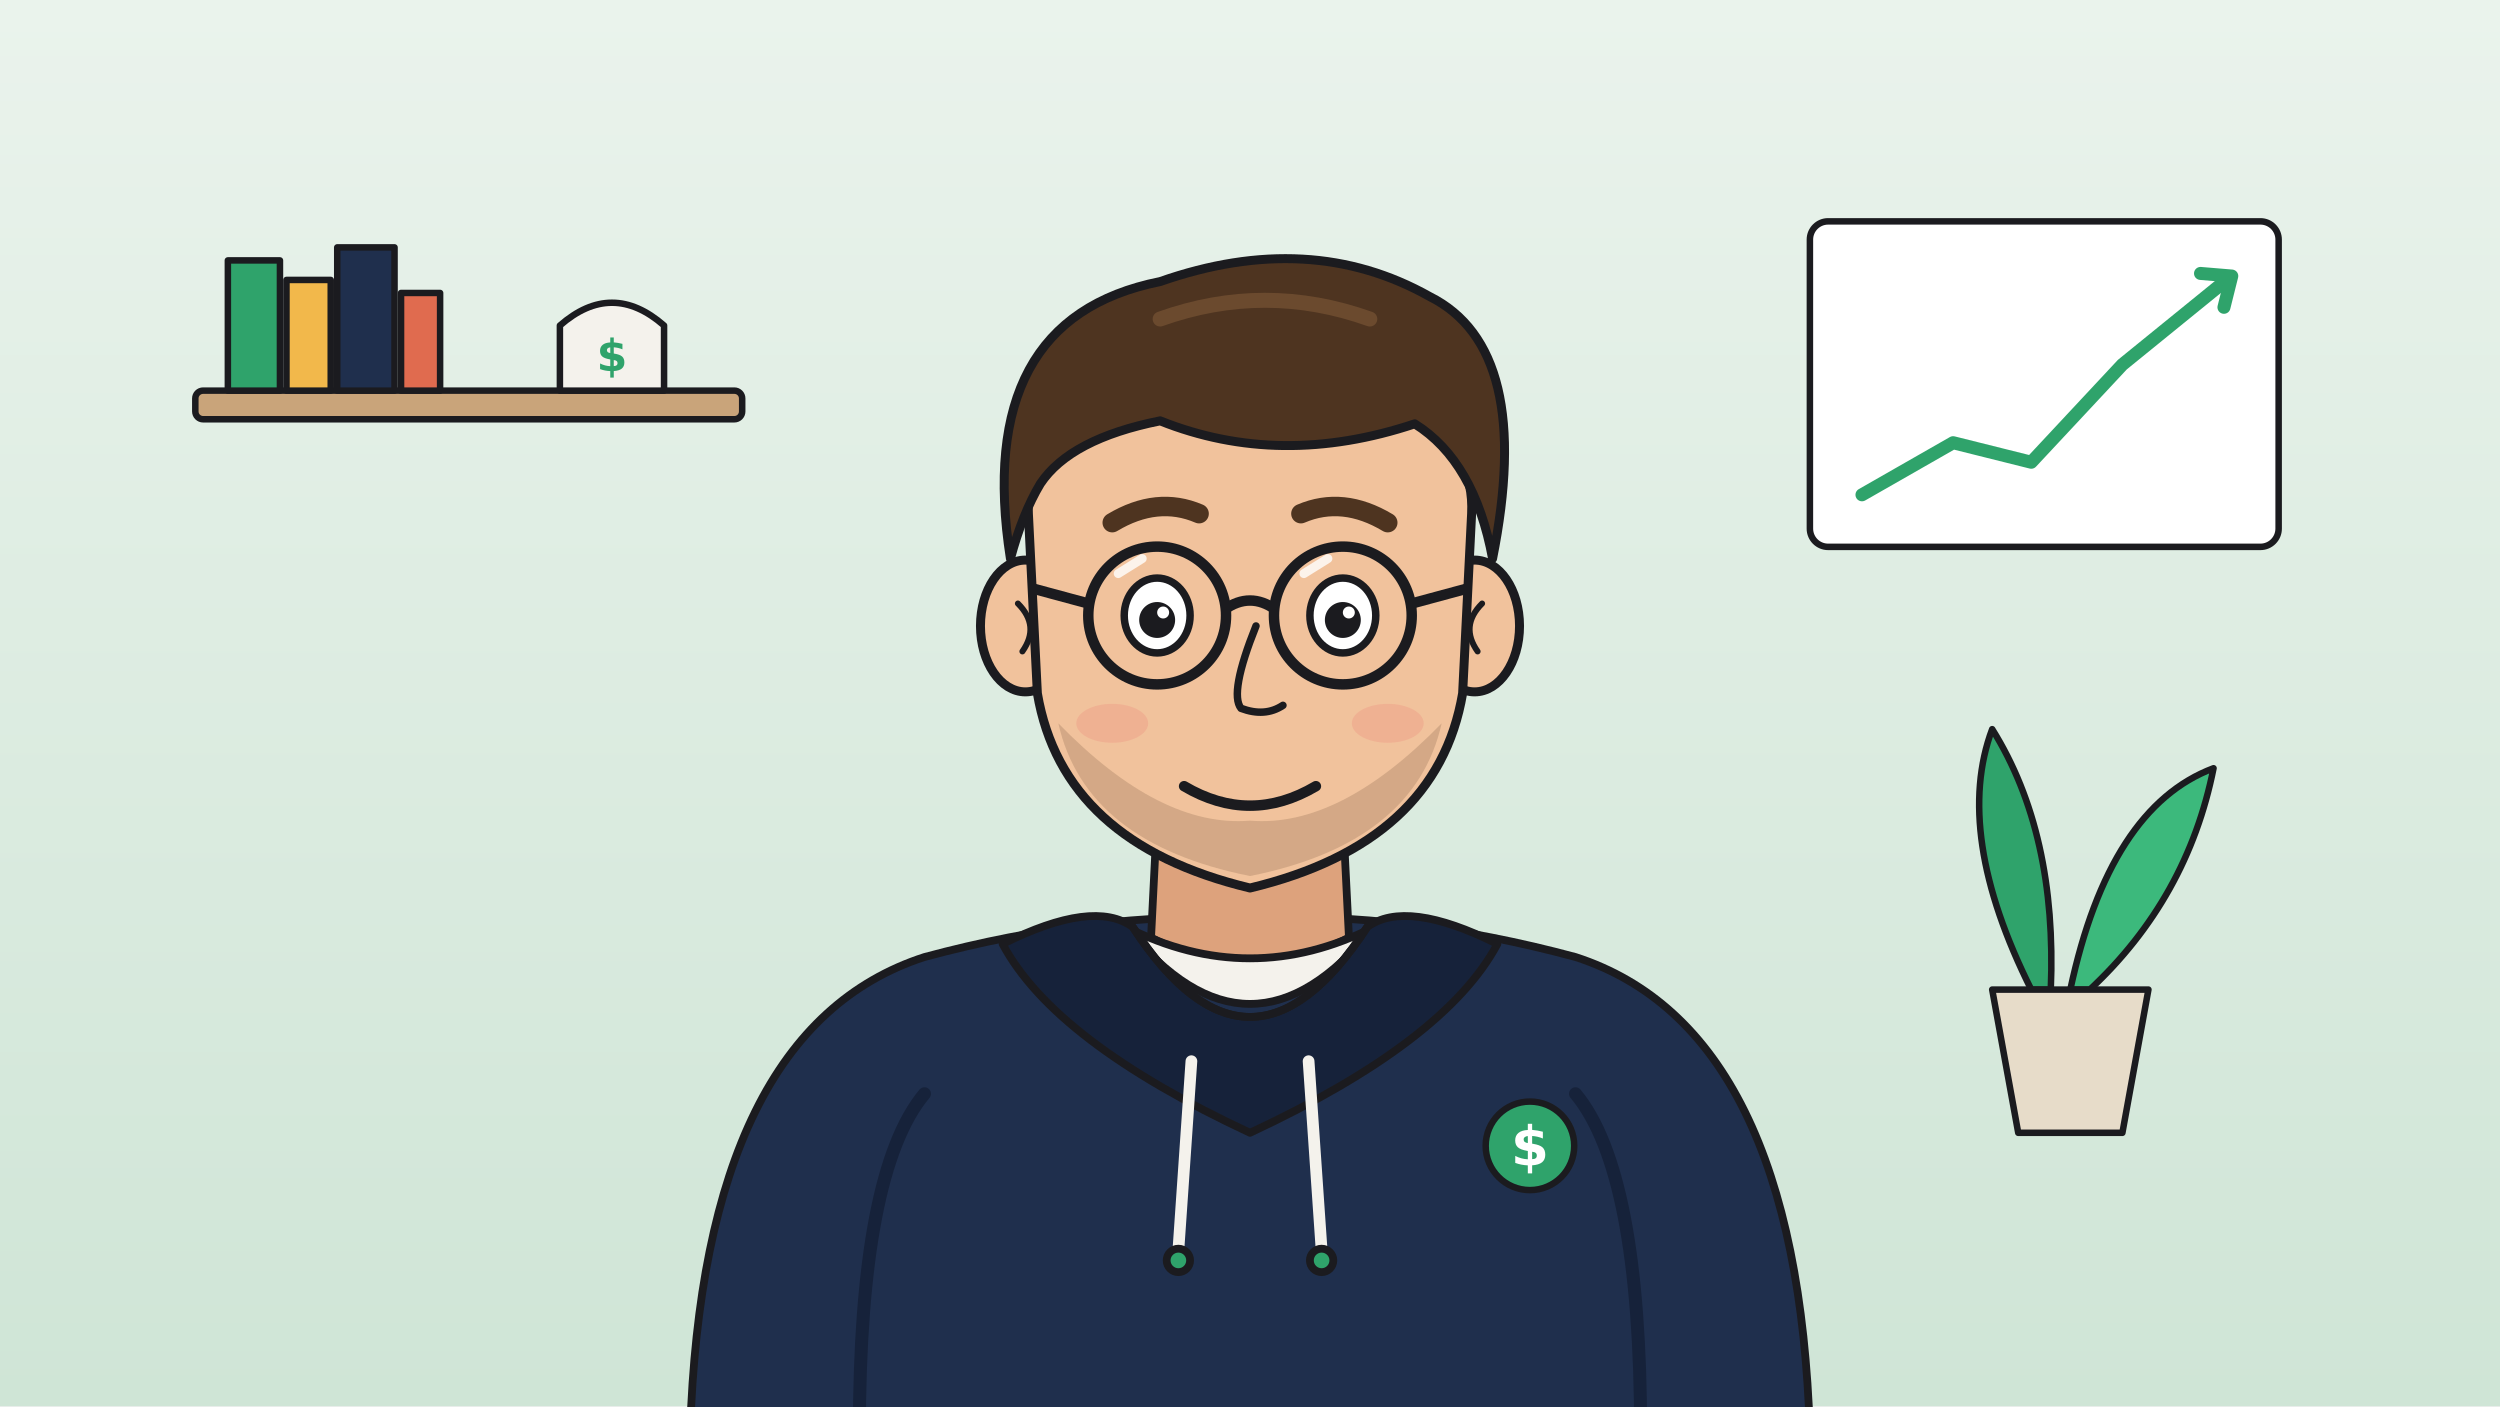
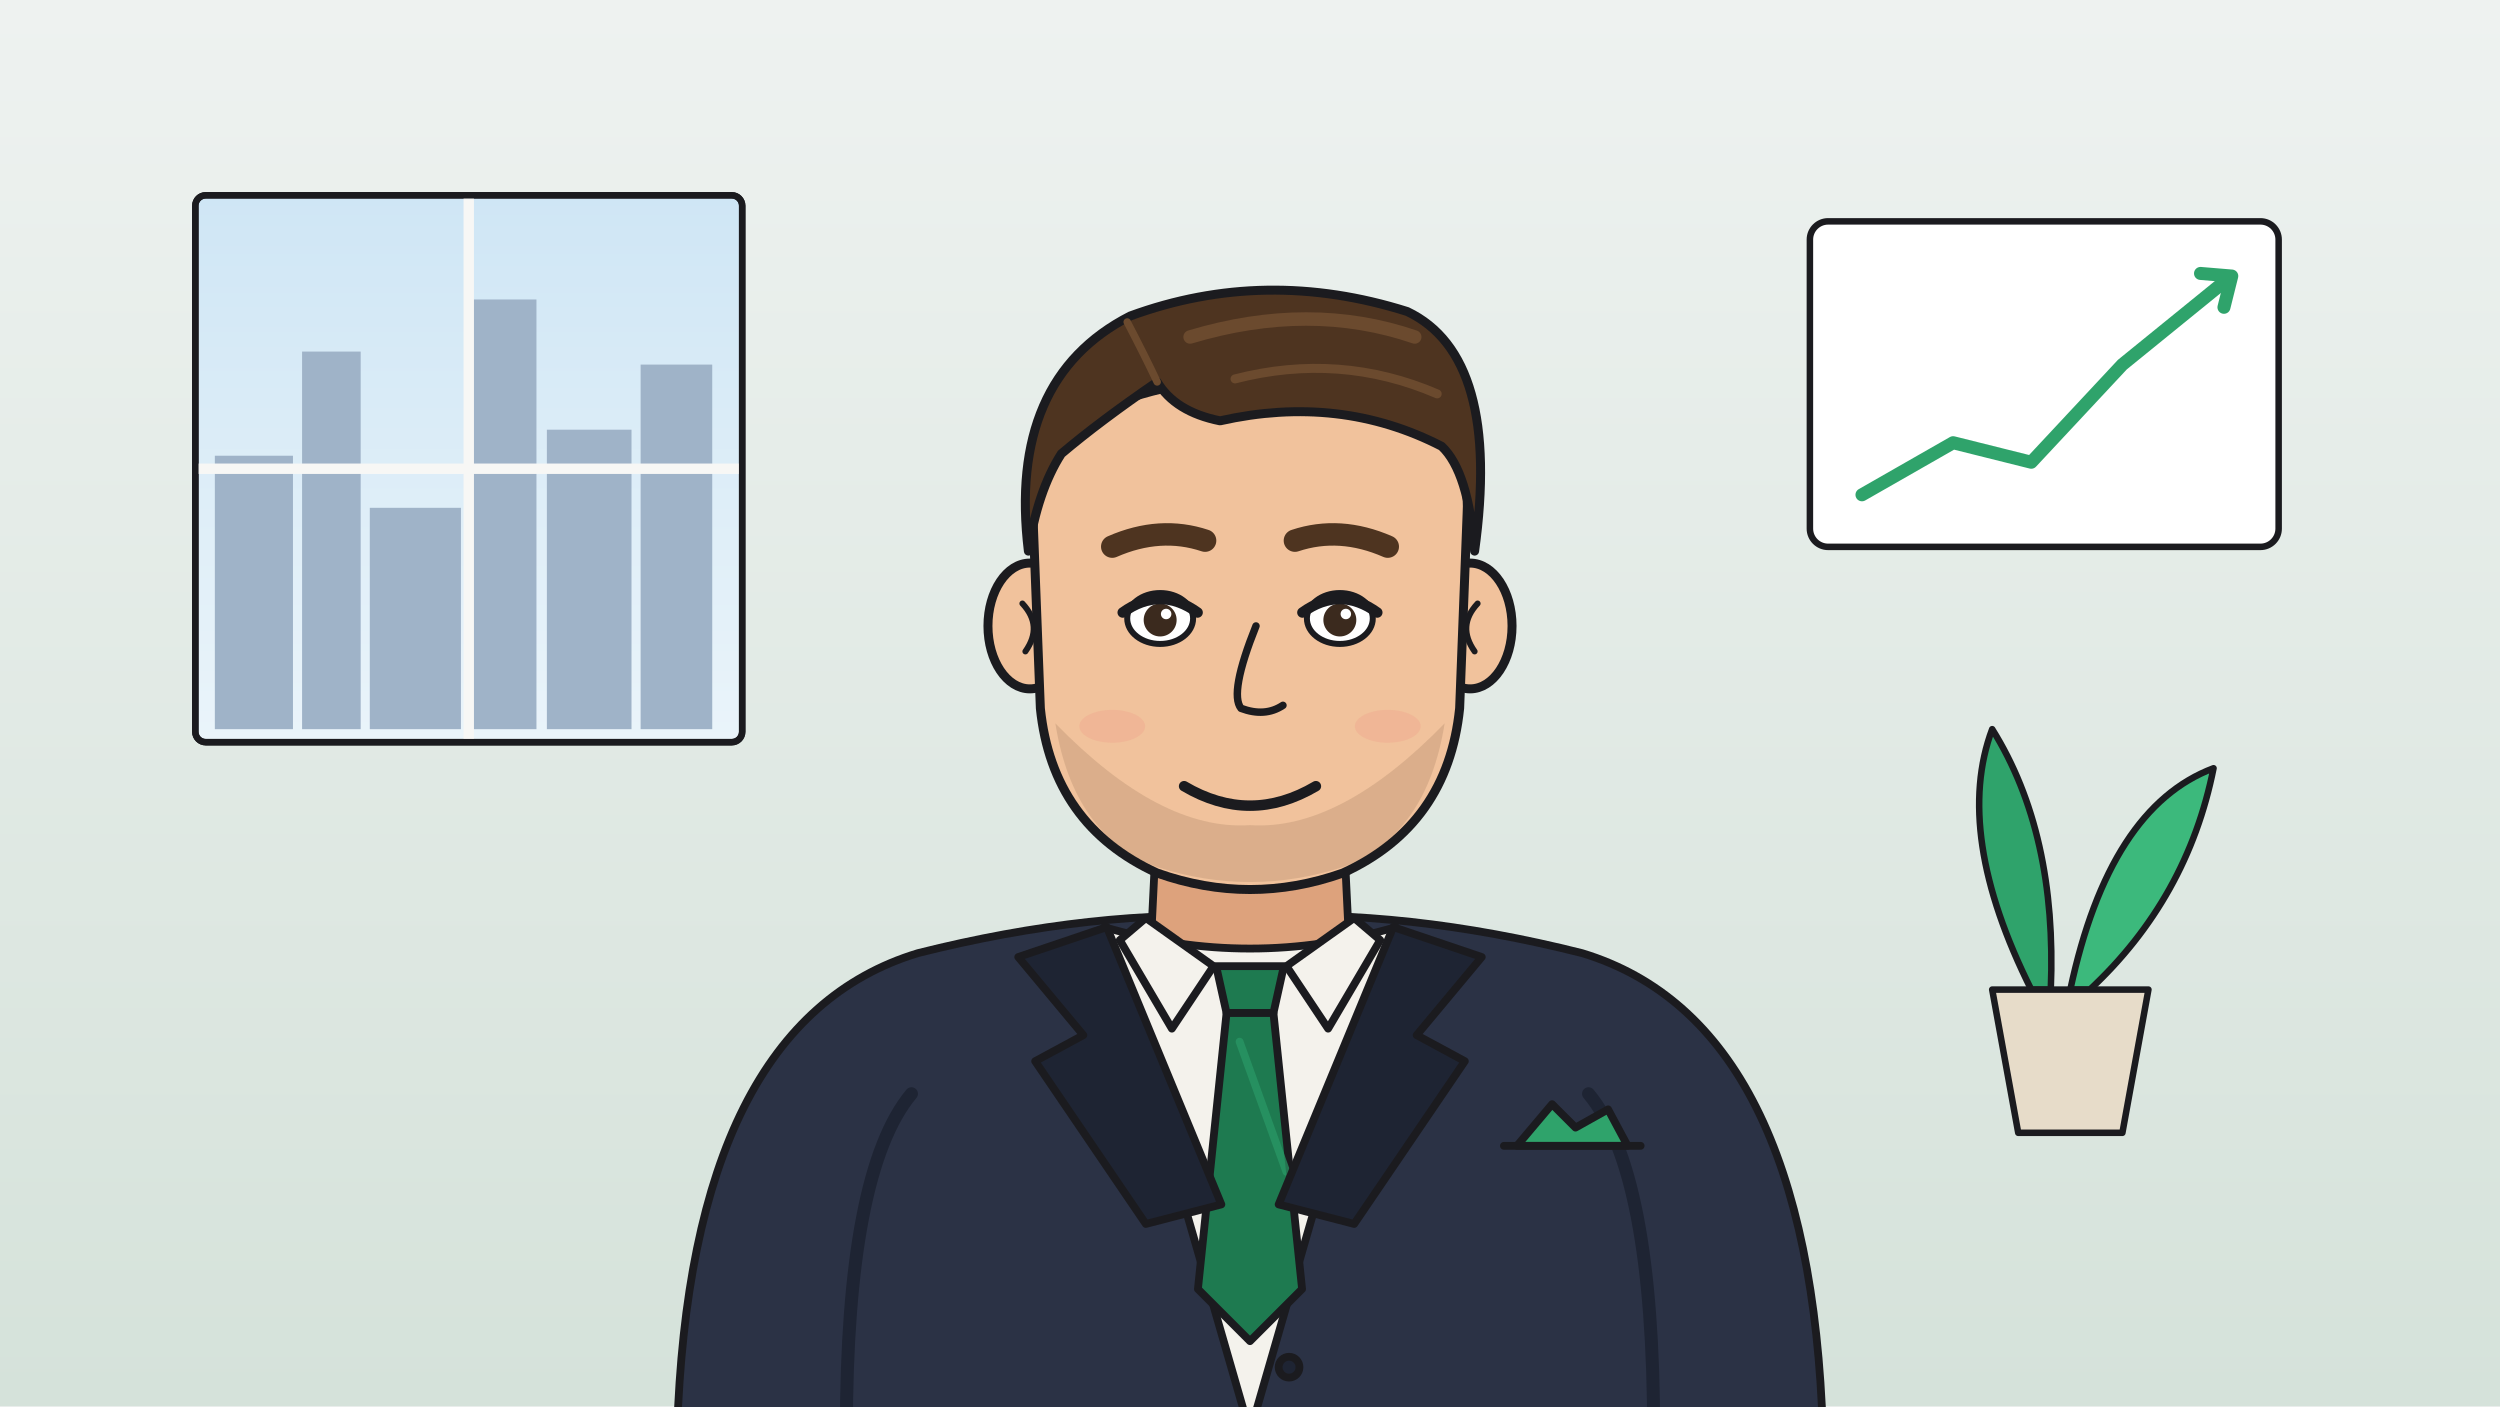
<svg xmlns="http://www.w3.org/2000/svg" width="1920" height="1080" viewBox="0 0 1920 1080">
  <defs>
    <linearGradient id="bg" x1="0" y1="0" x2="0" y2="1">
-       <stop offset="0" stop-color="#EAF3EC" />
-       <stop offset="1" stop-color="#CFE5D6" />
+       <stop offset="0" stop-color="#EEF2F0" />
+       <stop offset="1" stop-color="#D5E2DA" />
+     </linearGradient>
+     <linearGradient id="sky" x1="0" y1="0" x2="0" y2="1">
+       <stop offset="0" stop-color="#CFE6F5" />
+       <stop offset="1" stop-color="#EAF4FA" />
    </linearGradient>
  </defs>
  <rect width="1920" height="1080" fill="url(#bg)" />
  <g stroke="#1B1B1F" stroke-width="5" stroke-linejoin="round">
-     <rect x="150" y="300" width="420" height="22" rx="6" fill="#C9A47A" />
-     <rect x="175" y="200" width="40" height="100" fill="#2FA36B" />
-     <rect x="220" y="215" width="34" height="85" fill="#F2B84B" />
-     <rect x="259" y="190" width="44" height="110" fill="#1F2F4D" />
-     <rect x="308" y="225" width="30" height="75" fill="#E06B4F" />
-     <path d="M430 300 L430 250 Q470 215 510 250 L510 300 Z" fill="#F4F2EC" />
-     <text x="470" y="285" font-family="DejaVu Sans" font-weight="bold" font-size="34" text-anchor="middle" fill="#2FA36B" stroke="none">$</text>
+     <rect x="150" y="150" width="420" height="420" rx="8" fill="url(#sky)" />
+     <g stroke="none">
+       <rect x="165" y="350" width="60" height="210" fill="#9FB3C8" />
+       <rect x="232" y="270" width="45" height="290" fill="#9FB3C8" />
+       <rect x="284" y="390" width="70" height="170" fill="#9FB3C8" />
+       <rect x="362" y="230" width="50" height="330" fill="#9FB3C8" />
+       <rect x="420" y="330" width="65" height="230" fill="#9FB3C8" />
+       <rect x="492" y="280" width="55" height="280" fill="#9FB3C8" />
+     </g>
+     <path d="M360 150 L360 570 M150 360 L570 360" fill="none" stroke-width="8" stroke="#F7F7F5" />
+     <rect x="150" y="150" width="420" height="420" rx="8" fill="none" />
  </g>
  <g stroke="#1B1B1F" stroke-width="5" stroke-linejoin="round" fill="none">
    <rect x="1390" y="170" width="360" height="250" rx="14" fill="#FFFFFF" />
    <path d="M1430 380 L1500 340 L1560 355 L1630 280 L1710 215" stroke="#2FA36B" stroke-width="10" stroke-linecap="round" />
    <path d="M1690 210 L1714 212 L1708 236" stroke="#2FA36B" stroke-width="10" stroke-linecap="round" />
  </g>
  <g stroke="#1B1B1F" stroke-width="5" stroke-linejoin="round">
    <path d="M1560 760 Q1500 640 1530 560 Q1580 640 1575 760 Z" fill="#2FA36B" />
    <path d="M1590 760 Q1620 620 1700 590 Q1680 690 1605 760 Z" fill="#3CB97C" />
    <path d="M1530 760 L1650 760 L1630 870 L1550 870 Z" fill="#E7DCC9" />
  </g>
  <g stroke="#1B1B1F" stroke-width="6" stroke-linejoin="round" stroke-linecap="round">
-     <path d="M530 1100 Q540 790 710 735 Q840 700 960 705              Q1080 700 1210 735 Q1380 790 1390 1100 Z" fill="#1F2F4D" />
-     <path d="M660 1100 Q660 900 710 840" fill="none" stroke="#16223A" stroke-width="10" />
-     <path d="M1260 1100 Q1260 900 1210 840" fill="none" stroke="#16223A" stroke-width="10" />
-     <path d="M888 640 L884 720 Q960 760 1036 720 L1032 640 Z" fill="#DDA27C" />
-     <path d="M865 712 Q960 830 1055 712 Q960 760 865 712 Z" fill="#F4F2EC" />
-     <path d="M770 725 Q840 690 870 712 Q960 850 1050 712              Q1080 690 1150 725 Q1110 800 960 870 Q810 800 770 725 Z" fill="#16223A" />
-     <path d="M870 712 Q960 850 1050 712" fill="none" />
-     <path d="M915 815 L905 960" fill="none" stroke="#F4F2EC" stroke-width="9" />
-     <path d="M1005 815 L1015 960" fill="none" stroke="#F4F2EC" stroke-width="9" />
-     <circle cx="905" cy="968" r="9" fill="#2FA36B" />
-     <circle cx="1015" cy="968" r="9" fill="#2FA36B" />
-     <circle cx="1175" cy="880" r="34" fill="#2FA36B" stroke-width="5" />
-     <text x="1175" y="895" font-family="DejaVu Sans" font-weight="bold" font-size="42" text-anchor="middle" fill="#FFFFFF" stroke="none">$</text>
+     <path d="M520 1100 Q530 785 705 732 Q840 698 960 704              Q1080 698 1215 732 Q1390 785 1400 1100 Z" fill="#2B3245" />
+     <path d="M650 1100 Q650 900 700 840" fill="none" stroke="#1E2433" stroke-width="10" />
+     <path d="M1270 1100 Q1270 900 1220 840" fill="none" stroke="#1E2433" stroke-width="10" />
+     <path d="M888 640 L884 722 Q960 760 1036 722 L1032 640 Z" fill="#DDA27C" />
+     <path d="M848 712 L960 1100 L1072 712 Q960 745 848 712 Z" fill="#F4F2EC" />
+     <path d="M934 742 L986 742 L978 778 L942 778 Z" fill="#1E7A50" />
+     <path d="M942 778 L978 778 L1000 990 L960 1030 L920 990 Z" fill="#1E7A50" />
+     <path d="M952 800 L988 900" fill="none" stroke="#2A9A67" stroke-width="6" opacity="0.7" />
+     <path d="M880 705 L932 742 L900 790 L860 722 Z" fill="#F4F2EC" />
+     <path d="M1040 705 L988 742 L1020 790 L1060 722 Z" fill="#F4F2EC" />
+     <polygon points="850 712 938 925 880 940 795 815 832 795 782 735" fill="#1E2433" />
+     <polygon points="1070 712 982 925 1040 940 1125 815 1088 795 1138 735" fill="#1E2433" />
+     <path d="M1165 880 L1250 880 L1235 852 L1210 866 L1192 848 Z" fill="#2FA36B" />
+     <path d="M1155 880 L1260 880" fill="none" />
+     <circle cx="990" cy="1050" r="8" fill="#1E2433" />
  </g>
  <g transform="translate(0 25) translate(960 450) scale(1.15) translate(-960 -450)">
    <g stroke="#1B1B1F" stroke-width="6" stroke-linejoin="round" stroke-linecap="round">
-       <ellipse cx="810" cy="455" rx="30" ry="44" fill="#F1C29C" />
-       <ellipse cx="1110" cy="455" rx="30" ry="44" fill="#F1C29C" />
-       <path d="M805 440 Q820 455 808 472" fill="none" stroke-width="4" />
-       <path d="M1115 440 Q1100 455 1112 472" fill="none" stroke-width="4" />
-       <path d="M812 380 Q808 300 960 285 Q1112 300 1108 380              L1102 500 Q1085 600 960 630 Q835 600 818 500 Z" fill="#F1C29C" />
-       <path d="M832 520 Q850 600 960 622 Q1070 600 1088 520              Q1020 590 960 585 Q900 590 832 520 Z" fill="#4E3420" opacity="0.18" stroke="none" />
-       <path d="M800 410 Q775 250 900 225 Q1000 190 1080 235              Q1150 270 1122 410 Q1110 345 1070 320              Q980 350 900 318 Q840 330 820 360 Q808 380 800 410 Z" fill="#4E3420" />
-       <path d="M900 250 Q970 225 1040 250" fill="none" stroke="#6B4A2E" stroke-width="10" />
+       <ellipse cx="813" cy="455" rx="28" ry="42" fill="#F1C29C" />
+       <ellipse cx="1107" cy="455" rx="28" ry="42" fill="#F1C29C" />
+       <path d="M808 440 Q822 455 810 472" fill="none" stroke-width="4" />
+       <path d="M1112 440 Q1098 455 1110 472" fill="none" stroke-width="4" />
+       <path d="M815 380 Q810 300 960 288 Q1110 300 1105 380              L1100 510 Q1092 588 1022 620 Q960 642 898 620              Q828 588 820 510 Z" fill="#F1C29C" />
+       <path d="M830 520 Q842 595 898 616 Q960 636 1022 616 Q1078 595 1090 520              Q1020 592 960 588 Q900 592 830 520 Z" fill="#4E3420" opacity="0.14" stroke="none" />
+       <path d="M812 405 Q798 290 880 248 Q970 215 1065 245              Q1128 275 1110 405 Q1106 352 1088 335              Q1020 300 940 318 Q910 312 898 292              Q860 318 834 340 Q818 365 812 405 Z" fill="#4E3420" />
+       <path d="M878 252 Q890 275 898 292" fill="none" stroke="#6B4A2E" stroke-width="5" />
+       <path d="M920 262 Q1000 238 1070 262" fill="none" stroke="#6B4A2E" stroke-width="9" />
+       <path d="M950 290 Q1020 272 1085 300" fill="none" stroke="#6B4A2E" stroke-width="6" />
      <path d="M964 455 Q946 500 954 510 Q970 516 982 508" fill="none" stroke-width="5" />
-       <ellipse cx="868" cy="520" rx="24" ry="13" fill="#EE9C86" opacity="0.45" stroke="none" />
-       <ellipse cx="1052" cy="520" rx="24" ry="13" fill="#EE9C86" opacity="0.45" stroke="none" />
+       <ellipse cx="868" cy="522" rx="22" ry="11" fill="#EE9C86" opacity="0.30" stroke="none" />
+       <ellipse cx="1052" cy="522" rx="22" ry="11" fill="#EE9C86" opacity="0.30" stroke="none" />
    </g>
-     <ellipse cx="898" cy="448" rx="22" ry="25" fill="#FFFFFF" stroke="#1B1B1F" stroke-width="5" />
-     <circle cx="898" cy="451" r="12" fill="#1B1B1F" />
-     <circle cx="902" cy="446" r="4" fill="#FFFFFF" />
-     <ellipse cx="1022" cy="448" rx="22" ry="25" fill="#FFFFFF" stroke="#1B1B1F" stroke-width="5" />
-     <circle cx="1022" cy="451" r="12" fill="#1B1B1F" />
-     <circle cx="1026" cy="446" r="4" fill="#FFFFFF" />
-     <g fill="none" stroke="#1B1B1F" stroke-width="7">
-       <circle cx="898" cy="448" r="46" />
-       <circle cx="1022" cy="448" r="46" />
-       <path d="M943 444 Q960 432 977 444" />
-       <path d="M852 440 L815 430" />
-       <path d="M1068 440 L1105 430" />
-     </g>
-     <path d="M872 420 L888 410" stroke="#FFFFFF" stroke-width="6" stroke-linecap="round" opacity="0.8" />
-     <path d="M996 420 L1012 410" stroke="#FFFFFF" stroke-width="6" stroke-linecap="round" opacity="0.8" />
-     <path d="M868 386 Q898 368 926 380" fill="none" stroke="#4E3420" stroke-width="13" stroke-linecap="round" />
-     <path d="M1052 386 Q1022 368 994 380" fill="none" stroke="#4E3420" stroke-width="13" stroke-linecap="round" />
+     <ellipse cx="900" cy="450" rx="22" ry="17" fill="#FFFFFF" stroke="#1B1B1F" stroke-width="4" />
+     <circle cx="900" cy="451" r="11" fill="#3B2A1E" />
+     <circle cx="904" cy="447" r="3.5" fill="#FFFFFF" />
+     <path d="M875 446 Q900 428 925 446" fill="none" stroke="#1B1B1F" stroke-width="7" stroke-linecap="round" />
+     <ellipse cx="1020" cy="450" rx="22" ry="17" fill="#FFFFFF" stroke="#1B1B1F" stroke-width="4" />
+     <circle cx="1020" cy="451" r="11" fill="#3B2A1E" />
+     <circle cx="1024" cy="447" r="3.5" fill="#FFFFFF" />
+     <path d="M995 446 Q1020 428 1045 446" fill="none" stroke="#1B1B1F" stroke-width="7" stroke-linecap="round" />
+     <path d="M868 402 Q900 388 930 398" fill="none" stroke="#4E3420" stroke-width="15" stroke-linecap="round" />
+     <path d="M1052 402 Q1020 388 990 398" fill="none" stroke="#4E3420" stroke-width="15" stroke-linecap="round" />
    <path d="M916 562 Q960 588 1004 562" fill="none" stroke="#1B1B1F" stroke-width="7" stroke-linecap="round" />
  </g>
</svg>
